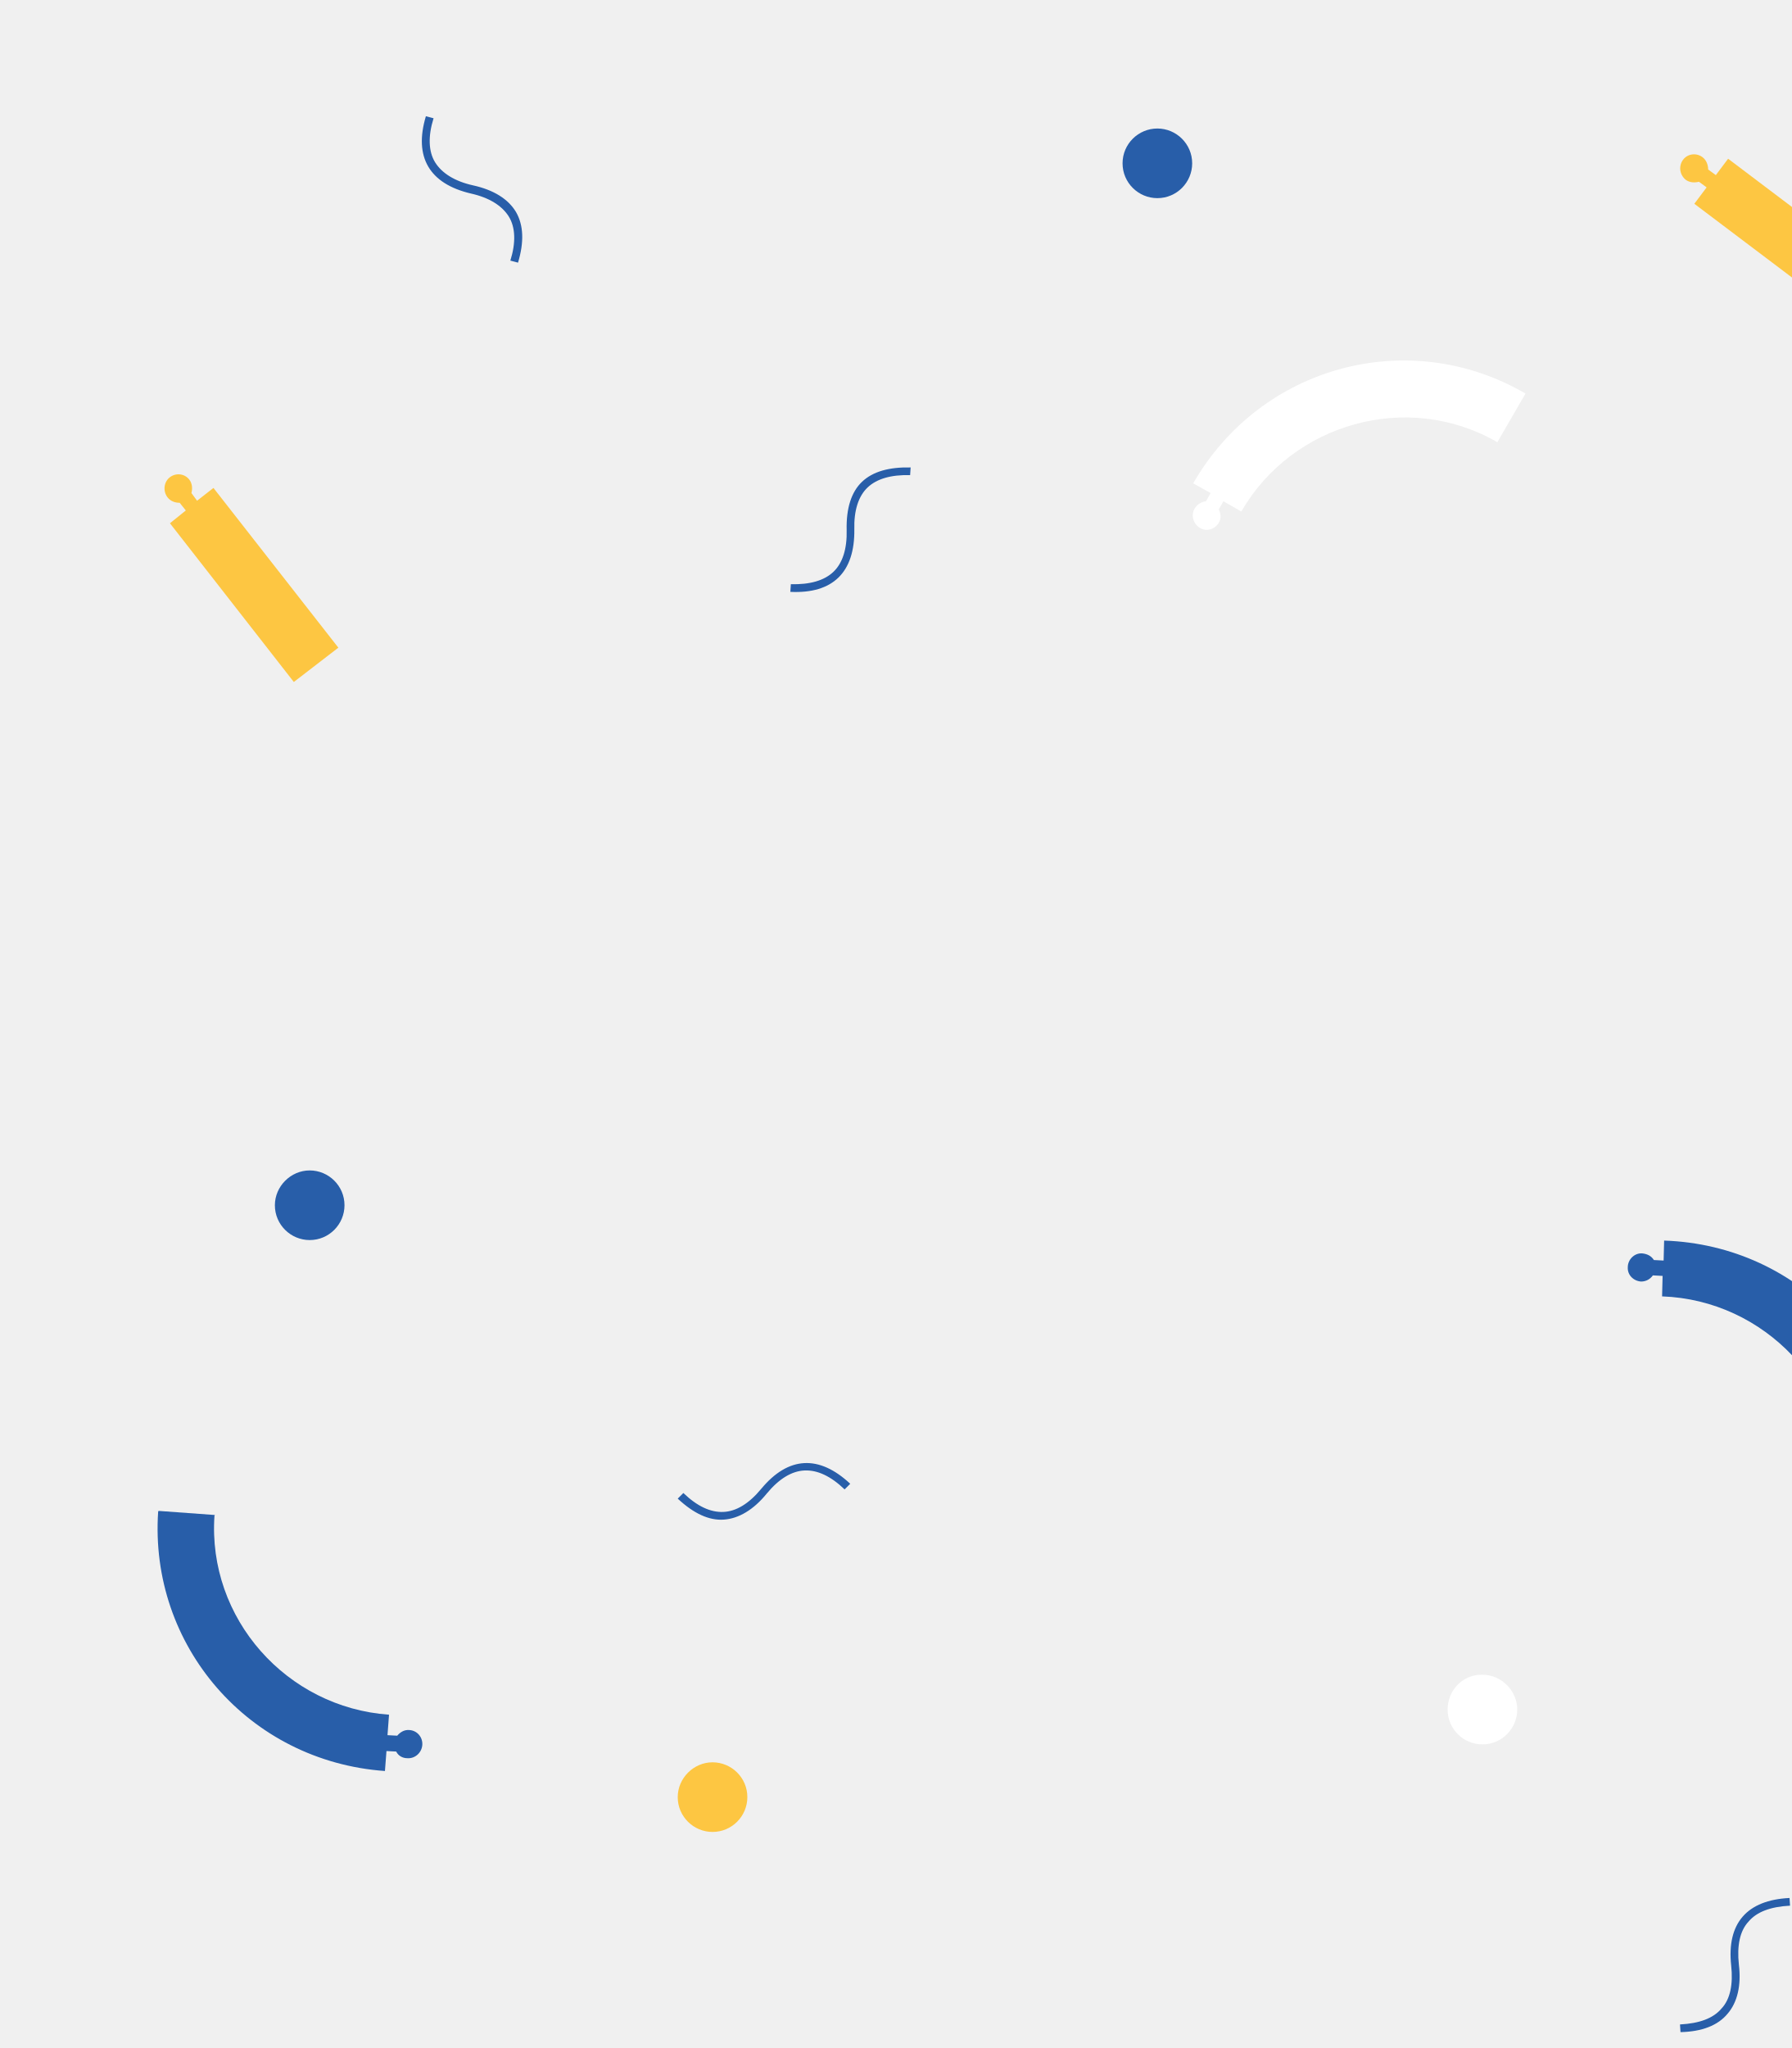
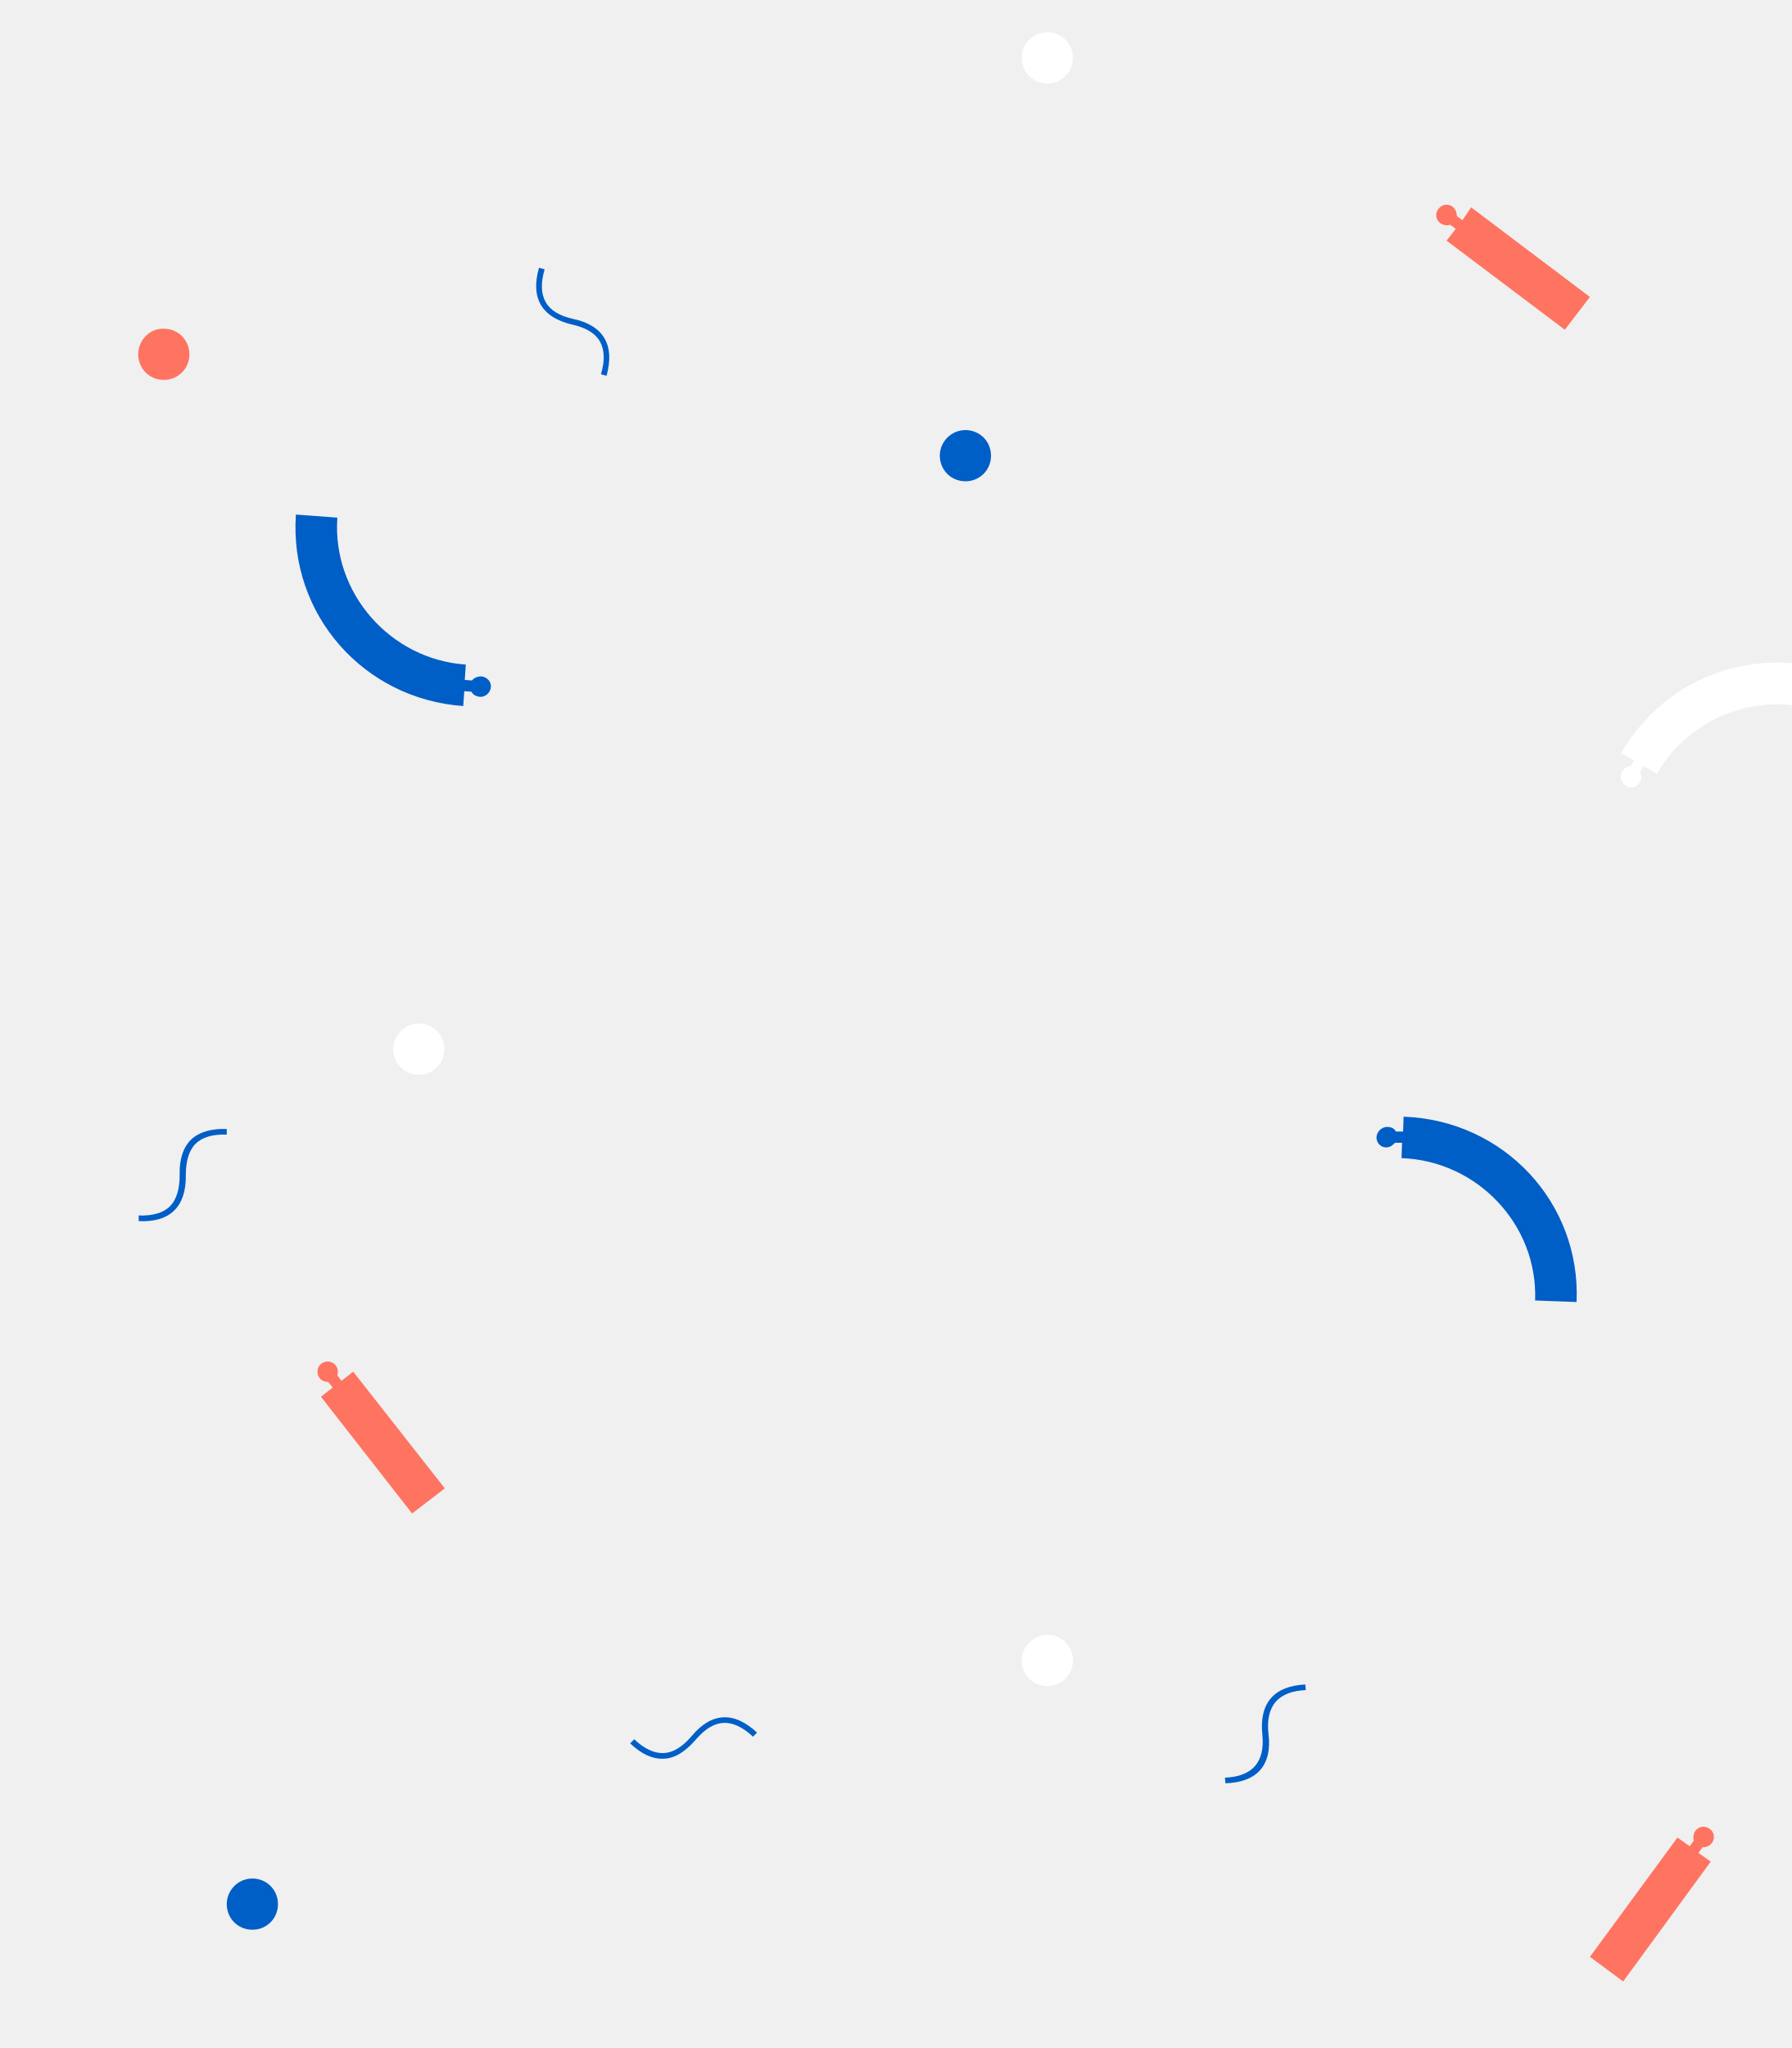
<svg xmlns="http://www.w3.org/2000/svg" version="1.1" id="Layer_1" x="0px" y="0px" viewBox="0 0 350 400" enable-background="new 0 0 350 400" xml:space="preserve">
-   <path fill="#285EA9" d="M219.3,31.9c0,3.8,3.1,6.8,6.8,6.8c3.8,0,6.8-3.1,6.8-6.8c0-3.8-3.1-6.8-6.8-6.8  C222.4,25.1,219.3,28.1,219.3,31.9" />
-   <path fill="#285EA9" d="M100.8,41.4c-1.5-2.5-4.3-4.3-8.4-5.2c-3.6-0.8-6.1-2.4-7.4-4.5c-1.3-2.1-1.4-5.1-0.3-8.6l-1.5-0.4  c-2.4,8,0.7,13.2,8.8,15.1c3.6,0.8,6.1,2.4,7.4,4.5c1.3,2.1,1.4,5.1,0.3,8.6l1.5,0.4C102.4,47.3,102.3,44,100.8,41.4" />
-   <path fill="#285EA9" d="M141.4,296.8c2.9-0.2,5.8-1.9,8.4-5.1c2.4-2.9,4.9-4.4,7.4-4.5c2.5-0.1,5.1,1.1,7.8,3.7l1.1-1.1  c-6.1-5.7-12.1-5.4-17.4,1c-2.4,2.9-4.9,4.4-7.4,4.5c-2.5,0.1-5.1-1.1-7.8-3.7l-1.1,1.1C135.5,295.6,138.5,297,141.4,296.8" />
-   <path fill="#FDC642" d="M132.4,351c0,3.8,3.1,6.8,6.8,6.8c3.8,0,6.8-3.1,6.8-6.8c0-3.8-3.1-6.8-6.8-6.8  C135.5,344.2,132.4,347.3,132.4,351" />
-   <path fill="#285EA9" d="M53.7,235.4c0,3.8,3.1,6.8,6.8,6.8c3.8,0,6.8-3.1,6.8-6.8c0-3.8-3.1-6.8-6.8-6.8  C56.8,228.6,53.7,231.7,53.7,235.4" />
-   <path fill="#285EA9" d="M168.4,94.1c-2.1,2-3.1,5.2-3,9.4c0.1,3.7-0.8,6.5-2.6,8.2c-1.8,1.7-4.6,2.5-8.3,2.4l-0.1,1.5  c8.3,0.4,12.6-3.8,12.5-12.2c-0.1-3.7,0.8-6.5,2.6-8.2c1.8-1.7,4.6-2.5,8.3-2.4l0.1-1.5C173.7,91.2,170.5,92.1,168.4,94.1" />
-   <path fill="#FFFFFF" d="M282.8,333.9c0,3.8,3.1,6.8,6.8,6.8c3.8,0,6.8-3.1,6.8-6.8s-3.1-6.8-6.8-6.8  C285.8,327,282.8,330.1,282.8,333.9" />
-   <path fill="#FDC642" d="M38.5,97.8l-1.1-1.5c0.2-0.8,0.2-1.8-0.4-2.6c-0.9-1.2-2.6-1.4-3.8-0.5c-1.2,0.9-1.4,2.7-0.5,3.9  c0.6,0.8,1.5,1.1,2.4,1.1l1.2,1.5l-3.1,2.5l24.2,31l8.7-6.7L41.7,95.3L38.5,97.8z" />
-   <path fill="#FFFFFF" d="M233.1,94.4l3.4,1.9l-0.9,1.6c-0.9,0.1-1.7,0.6-2.2,1.4c-0.8,1.3-0.3,3,1,3.8c1.3,0.8,2.9,0.3,3.7-1  c0.5-0.8,0.4-1.8,0-2.6l0.9-1.6l3.5,2c10-17.3,32.5-23.6,49.9-13.6c0,0,0,0.1,0.1,0.1l5.5-9.5c0,0,0-0.1-0.1-0.1  C275.3,63.7,246.4,71.3,233.1,94.4" />
-   <path fill="#285EA9" d="M75.2,345.9l0.3-3.9l1.9,0.1c0.4,0.8,1.2,1.3,2.2,1.3c1.5,0.1,2.8-1.1,2.9-2.6c0.1-1.5-1-2.8-2.5-2.9  c-1-0.1-1.8,0.4-2.4,1.1l-1.9-0.1l0.3-4c-20-1.4-35.5-18.8-34.1-38.9c0,0,0.1-0.1,0.1-0.1l-11-0.8c0,0-0.1,0.1-0.1,0.1  C29.1,321.4,48.6,344,75.2,345.9" />
-   <path fill="#FDC642" d="M335.2,34.2l-1.5-1.1c0-0.8-0.3-1.8-1.1-2.4c-1.2-0.9-2.9-0.7-3.8,0.5c-0.9,1.2-0.7,2.9,0.5,3.9  c0.8,0.6,1.8,0.6,2.6,0.4l1.5,1.1l-2.4,3.2l31.4,23.7l6.7-8.7L337.6,31L335.2,34.2z" />
-   <path fill="#285EA9" d="M325.1,242.3l-0.1,3.9l-1.9-0.1c-0.5-0.8-1.3-1.2-2.3-1.3c-1.5-0.1-2.8,1.2-2.8,2.7  c-0.1,1.5,1.1,2.7,2.6,2.8c1,0,1.8-0.5,2.3-1.2l1.9,0.1l-0.1,4c20,0.7,36.1,17.6,35.4,37.7c0,0-0.1,0.1-0.1,0.1l11,0.4  c0,0,0.1-0.1,0.1-0.1C372,265.1,351.8,243.2,325.1,242.3" />
-   <path fill="#285EA9" d="M337.5,393.3c1.9-2.2,2.7-5.5,2.2-9.6c-0.4-3.7,0.2-6.6,1.9-8.4c1.6-1.9,4.3-2.9,8.1-3.1l-0.1-1.5  c-8.3,0.4-12.3,4.9-11.4,13.2c0.4,3.7-0.2,6.6-1.9,8.4c-1.6,1.9-4.3,2.9-8.1,3.1l0.1,1.5C332.5,396.8,335.6,395.6,337.5,393.3" />
+   <path fill="#005EC7" d="M183.6,89c0,2.8,2.2,5,5,5c2.8,0,5-2.2,5-5c0-2.8-2.2-5-5-5C185.9,84,183.6,86.2,183.6,89" />
+   <path fill="#005EC7" d="M118.1,66.1c-1.1-1.9-3.2-3.2-6.1-3.8c-2.7-0.6-4.5-1.7-5.4-3.3c-0.9-1.6-1-3.7-0.2-6.4l-1.1-0.3  c-1.7,5.9,0.5,9.7,6.5,11.1c2.7,0.6,4.5,1.7,5.4,3.3c0.9,1.6,1,3.7,0.2,6.4l1.1,0.3C119.3,70.4,119.2,68,118.1,66.1" />
+   <path fill="#005EC7" d="M129.7,343.5c2.2-0.1,4.2-1.4,6.2-3.7c1.8-2.1,3.6-3.2,5.4-3.3c1.8-0.1,3.8,0.8,5.8,2.7l0.8-0.8  c-4.5-4.2-8.9-4-12.8,0.7c-1.8,2.1-3.6,3.2-5.4,3.3c-1.8,0.1-3.8-0.8-5.8-2.7l-0.8,0.8C125.3,342.6,127.5,343.6,129.7,343.5" />
+   <path fill="#005EC7" d="M37.3,222.6c-1.5,1.5-2.3,3.8-2.2,6.9c0,2.7-0.6,4.8-1.9,6.1c-1.3,1.3-3.4,1.9-6.1,1.8l0,1.1  c6.1,0.3,9.3-2.8,9.2-9c0-2.7,0.6-4.8,1.9-6.1c1.3-1.3,3.4-1.9,6.1-1.8l0-1.1C41.2,220.4,38.9,221.1,37.3,222.6" />
+   <path fill="#FFFFFF" d="M199.6,324.3c0,2.8,2.2,5,5,5c2.8,0,5-2.2,5-5c0-2.8-2.2-5-5-5C201.9,319.3,199.6,321.6,199.6,324.3" />
+   <path fill="#FFFFFF" d="M316.7,147.1l2.5,1.4l-0.7,1.2c-0.7,0-1.2,0.4-1.6,1c-0.6,1-0.2,2.2,0.8,2.8c1,0.6,2.2,0.2,2.7-0.8  c0.4-0.6,0.3-1.4,0-1.9l0.7-1.2l2.6,1.5c7.4-12.8,23.9-17.4,36.7-10c0,0,0,0.1,0.1,0.1l4-7c0,0,0-0.1-0.1-0.1  C347.7,124.5,326.5,130.1,316.7,147.1" />
+   <path fill="#FF7361" d="M285.7,43l-1.1-0.8c0-0.6-0.2-1.3-0.8-1.8c-0.9-0.7-2.1-0.5-2.8,0.4c-0.7,0.9-0.5,2.2,0.4,2.8  c0.6,0.4,1.3,0.5,1.9,0.3l1.1,0.8l-1.8,2.3l23.1,17.4l4.9-6.4l-23.2-17.5L285.7,43z" />
+   <g>
+     <path fill="#005EC7" d="M274.2,218.1l-0.1,2.9l-1.4,0c-0.3-0.6-0.9-0.9-1.7-0.9c-1.1,0-2,0.9-2.1,2c0,1.1,0.8,2,1.9,2   c0.7,0,1.3-0.4,1.7-0.9l1.4,0l-0.1,3c14.7,0.5,26.6,12.9,26.1,27.7c0,0,0,0.1,0,0.1l8.1,0.3c0,0,0-0.1,0-0.1   C308.8,234.9,293.8,218.8,274.2,218.1" />
+     <path fill="#005EC7" d="M246.2,345.7c1.4-1.6,2-4,1.6-7.1c-0.3-2.7,0.2-4.8,1.4-6.2c1.2-1.4,3.2-2.2,5.9-2.3l-0.1-1.1   c-6.1,0.3-9,3.6-8.4,9.7c0.3,2.7-0.2,4.8-1.4,6.2c-1.2,1.4-3.2,2.2-5.9,2.3l0.1,1.1C242.5,348.2,244.8,347.3,246.2,345.7" />
+     <path fill="#FF7361" d="M27,69.2c0,2.8,2.2,5,5,5c2.8,0,5-2.2,5-5c0-2.8-2.2-5-5-5C29.3,64.1,27,66.4,27,69.2" />
+     <path fill="#FFFFFF" d="M76.8,204.9c0,2.8,2.2,5,5,5c2.8,0,5-2.2,5-5s-2.2-5-5-5C79.1,199.9,76.8,202.2,76.8,204.9" />
+     <path fill="#005EC7" d="M90.5,137.9l0.2-2.9l1.4,0.1c0.3,0.6,0.9,0.9,1.6,1c1.1,0.1,2.1-0.8,2.2-1.9c0.1-1.1-0.8-2-1.9-2.1   c-0.7,0-1.4,0.3-1.8,0.8l-1.4-0.1l0.2-3c-14.7-1-26.1-13.9-25.1-28.6c0,0,0-0.1,0-0.1l-8.1-0.6c0,0,0,0.1,0,0.1   C56.5,119.9,70.9,136.5,90.5,137.9" />
+     <path fill="#FF7361" d="M66.7,269.7l-0.8-1.1c0.2-0.6,0.1-1.4-0.3-1.9c-0.7-0.9-1.9-1-2.8-0.4c-0.9,0.7-1,2-0.4,2.8   c0.4,0.6,1.1,0.8,1.7,0.8L65,271l-2.3,1.8l17.8,22.8l6.4-4.9L69,267.9L66.7,269.7z" />
+   </g>
+   <path fill="#005EC7" d="M44.3,371.9c0,2.8,2.2,5,5,5c2.8,0,5-2.2,5-5c0-2.8-2.2-5-5-5C46.5,366.9,44.3,369.2,44.3,371.9" />
+   <path fill="#FFFFFF" d="M199.6,11.3c0,2.8,2.2,5,5,5c2.8,0,5-2.2,5-5c0-2.8-2.2-5-5-5C201.9,6.3,199.6,8.5,199.6,11.3" />
+   <path fill="#FF7361" d="M331.8,361.9l0.8-1.1c0.6,0,1.3-0.2,1.8-0.8c0.7-0.9,0.5-2.2-0.4-2.8c-0.9-0.7-2.2-0.5-2.8,0.4  c-0.4,0.6-0.5,1.3-0.3,1.9l-0.8,1.1l-2.4-1.7l-17.1,23.3l6.5,4.8l17.1-23.4L331.8,361.9z" />
</svg>
